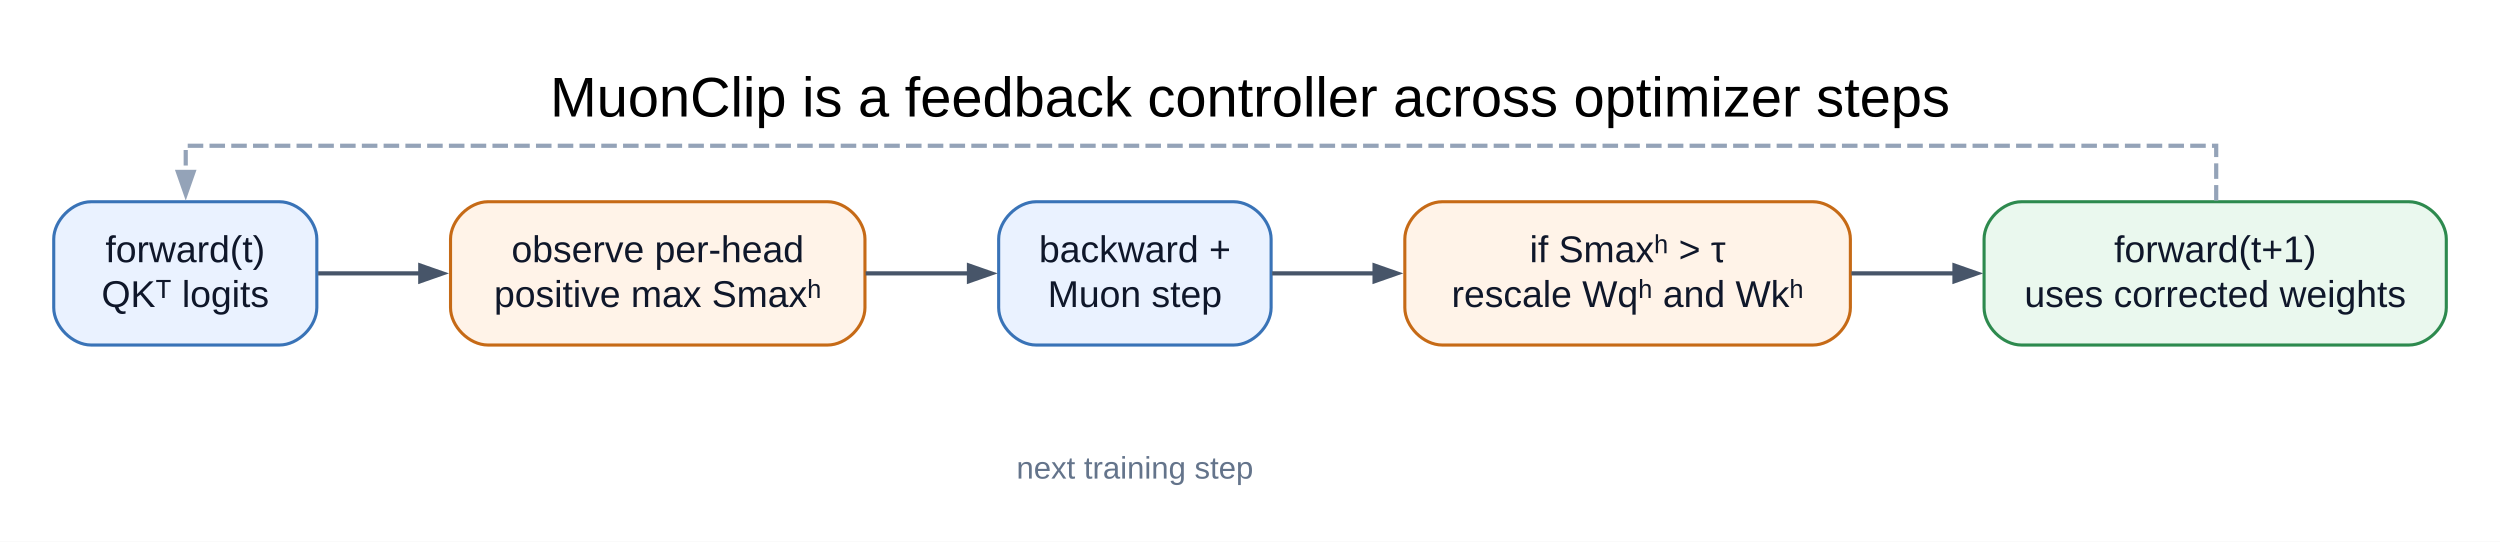
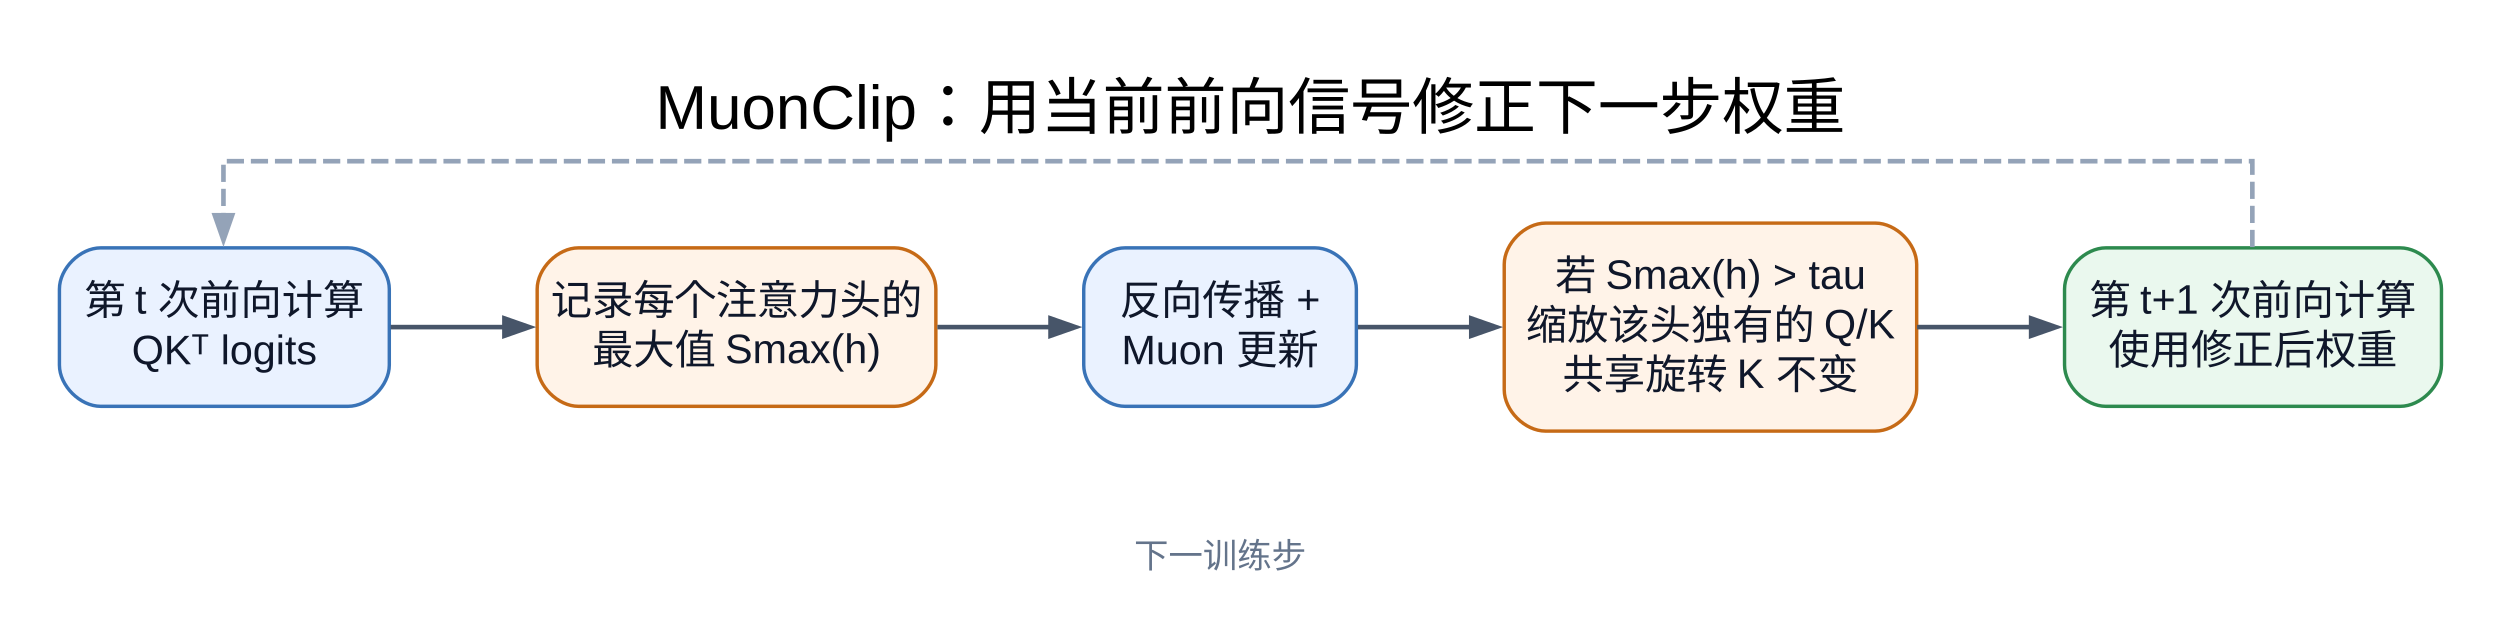
- <svg xmlns="http://www.w3.org/2000/svg" width="804pt" height="174pt" viewBox="0.00 0.00 804.00 174.00">
-   <g id="graph0" class="graph" transform="scale(1 1) rotate(0) translate(17.28 156.92)">
-     <polygon fill="white" stroke="none" points="-17.28,17.28 -17.28,-156.92 786.73,-156.92 786.73,17.28 -17.28,17.28" />
-     <text xml:space="preserve" text-anchor="middle" x="384.72" y="-119.44" font-family="Arial" font-size="18.00">MuonClip is a feedback controller across optimizer steps</text>
+ <svg xmlns="http://www.w3.org/2000/svg" width="727pt" height="185pt" viewBox="0.00 0.00 727.00 185.00">
+   <g id="graph0" class="graph" transform="scale(1 1) rotate(0) translate(17.28 168.12)">
+     <polygon fill="white" stroke="none" points="-17.28,17.28 -17.28,-168.12 709.98,-168.12 709.98,17.28 -17.28,17.28" />
+     <text xml:space="preserve" text-anchor="middle" x="346.35" y="-130.64" font-family="Arial" font-size="18.00">MuonClip：用当前前向信号修正下一步权重</text>
    <g id="node1" class="node">
-       <path fill="#eaf2ff" stroke="#3973b7" d="M72.61,-92.04C72.61,-92.04 12,-92.04 12,-92.04 6,-92.04 0,-86.04 0,-80.04 0,-80.04 0,-57.96 0,-57.96 0,-51.96 6,-45.96 12,-45.96 12,-45.96 72.61,-45.96 72.61,-45.96 78.61,-45.96 84.61,-51.96 84.61,-57.96 84.61,-57.96 84.61,-80.04 84.61,-80.04 84.61,-86.04 78.61,-92.04 72.61,-92.04" />
-       <text xml:space="preserve" text-anchor="middle" x="42.3" y="-72.6" font-family="Arial" font-size="12.00" fill="#0f172a">forward(t)</text>
-       <text xml:space="preserve" text-anchor="middle" x="42.3" y="-58.2" font-family="Arial" font-size="12.00" fill="#0f172a">QKᵀ logits</text>
+       <path fill="#eaf2ff" stroke="#3973b7" d="M83.93,-96.04C83.93,-96.04 12,-96.04 12,-96.04 6,-96.04 0,-90.04 0,-84.04 0,-84.04 0,-61.96 0,-61.96 0,-55.96 6,-49.96 12,-49.96 12,-49.96 83.93,-49.96 83.93,-49.96 89.93,-49.96 95.93,-55.96 95.93,-61.96 95.93,-61.96 95.93,-84.04 95.93,-84.04 95.93,-90.04 89.93,-96.04 83.93,-96.04" />
+       <text xml:space="preserve" text-anchor="middle" x="47.97" y="-76.6" font-family="Arial" font-size="12.00" fill="#0f172a">第 t 次前向计算</text>
+       <text xml:space="preserve" text-anchor="middle" x="47.97" y="-62.2" font-family="Arial" font-size="12.00" fill="#0f172a">QKᵀ logits</text>
    </g>
    <g id="node2" class="node">
-       <path fill="#fff3e8" stroke="#c66a16" d="M248.89,-92.04C248.89,-92.04 139.61,-92.04 139.61,-92.04 133.61,-92.04 127.61,-86.04 127.61,-80.04 127.61,-80.04 127.61,-57.96 127.61,-57.96 127.61,-51.96 133.61,-45.96 139.61,-45.96 139.61,-45.96 248.89,-45.96 248.89,-45.96 254.89,-45.96 260.89,-51.96 260.89,-57.96 260.89,-57.96 260.89,-80.04 260.89,-80.04 260.89,-86.04 254.89,-92.04 248.89,-92.04" />
-       <text xml:space="preserve" text-anchor="middle" x="194.25" y="-72.6" font-family="Arial" font-size="12.00" fill="#0f172a">observe per-head</text>
-       <text xml:space="preserve" text-anchor="middle" x="194.25" y="-58.2" font-family="Arial" font-size="12.00" fill="#0f172a">positive max Smaxʰ</text>
+       <path fill="#fff3e8" stroke="#c66a16" d="M242.87,-96.04C242.87,-96.04 150.93,-96.04 150.93,-96.04 144.93,-96.04 138.93,-90.04 138.93,-84.04 138.93,-84.04 138.93,-61.96 138.93,-61.96 138.93,-55.96 144.93,-49.96 150.93,-49.96 150.93,-49.96 242.87,-49.96 242.87,-49.96 248.87,-49.96 254.87,-55.96 254.87,-61.96 254.87,-61.96 254.87,-84.04 254.87,-84.04 254.87,-90.04 248.87,-96.04 242.87,-96.04" />
+       <text xml:space="preserve" text-anchor="middle" x="196.9" y="-76.6" font-family="Arial" font-size="12.00" fill="#0f172a">记录每个注意力头的</text>
+       <text xml:space="preserve" text-anchor="middle" x="196.9" y="-62.2" font-family="Arial" font-size="12.00" fill="#0f172a">最大值 Smax(h)</text>
    </g>
    <g id="edge1" class="edge">
-       <path fill="none" stroke="#475569" stroke-width="1.35" d="M85.03,-69C85.03,-69 117.88,-69 117.88,-69" />
-       <polygon fill="#475569" stroke="#475569" stroke-width="1.35" points="117.88,-71.52 125.08,-69 117.88,-66.48 117.88,-71.52" />
+       <path fill="none" stroke="#475569" stroke-width="1.35" d="M96.32,-73C96.32,-73 129.41,-73 129.41,-73" />
+       <polygon fill="#475569" stroke="#475569" stroke-width="1.35" points="129.41,-75.52 136.61,-73 129.41,-70.48 129.41,-75.52" />
    </g>
    <g id="node3" class="node">
-       <path fill="#eaf2ff" stroke="#3973b7" d="M379.51,-92.04C379.51,-92.04 315.89,-92.04 315.89,-92.04 309.89,-92.04 303.89,-86.04 303.89,-80.04 303.89,-80.04 303.89,-57.96 303.89,-57.96 303.89,-51.96 309.89,-45.96 315.89,-45.96 315.89,-45.96 379.51,-45.96 379.51,-45.96 385.51,-45.96 391.51,-51.96 391.51,-57.96 391.51,-57.96 391.51,-80.04 391.51,-80.04 391.51,-86.04 385.51,-92.04 379.51,-92.04" />
-       <text xml:space="preserve" text-anchor="middle" x="347.7" y="-72.6" font-family="Arial" font-size="12.00" fill="#0f172a">backward +</text>
-       <text xml:space="preserve" text-anchor="middle" x="347.7" y="-58.2" font-family="Arial" font-size="12.00" fill="#0f172a">Muon step</text>
+       <path fill="#eaf2ff" stroke="#3973b7" d="M365.15,-96.04C365.15,-96.04 309.87,-96.04 309.87,-96.04 303.87,-96.04 297.87,-90.04 297.87,-84.04 297.87,-84.04 297.87,-61.96 297.87,-61.96 297.87,-55.96 303.87,-49.96 309.87,-49.96 309.87,-49.96 365.15,-49.96 365.15,-49.96 371.15,-49.96 377.15,-55.96 377.15,-61.96 377.15,-61.96 377.15,-84.04 377.15,-84.04 377.15,-90.04 371.15,-96.04 365.15,-96.04" />
+       <text xml:space="preserve" text-anchor="middle" x="337.51" y="-76.6" font-family="Arial" font-size="12.00" fill="#0f172a">反向传播 +</text>
+       <text xml:space="preserve" text-anchor="middle" x="337.51" y="-62.2" font-family="Arial" font-size="12.00" fill="#0f172a">Muon 更新</text>
    </g>
    <g id="edge2" class="edge">
-       <path fill="none" stroke="#475569" stroke-width="1.35" d="M261.11,-69C261.11,-69 294.34,-69 294.34,-69" />
-       <polygon fill="#475569" stroke="#475569" stroke-width="1.35" points="294.34,-71.52 301.54,-69 294.34,-66.48 294.34,-71.52" />
+       <path fill="none" stroke="#475569" stroke-width="1.35" d="M255.31,-73C255.31,-73 288.22,-73 288.22,-73" />
+       <polygon fill="#475569" stroke="#475569" stroke-width="1.35" points="288.22,-75.52 295.42,-73 288.22,-70.48 288.22,-75.52" />
    </g>
    <g id="node4" class="node">
-       <path fill="#fff3e8" stroke="#c66a16" d="M565.8,-92.04C565.8,-92.04 446.51,-92.04 446.51,-92.04 440.51,-92.04 434.51,-86.04 434.51,-80.04 434.51,-80.04 434.51,-57.96 434.51,-57.96 434.51,-51.96 440.51,-45.96 446.51,-45.96 446.51,-45.96 565.8,-45.96 565.8,-45.96 571.8,-45.96 577.8,-51.96 577.8,-57.96 577.8,-57.96 577.8,-80.04 577.8,-80.04 577.8,-86.04 571.8,-92.04 565.8,-92.04" />
-       <text xml:space="preserve" text-anchor="middle" x="506.16" y="-72.6" font-family="Arial" font-size="12.00" fill="#0f172a">if Smaxʰ &gt; τ</text>
-       <text xml:space="preserve" text-anchor="middle" x="506.16" y="-58.2" font-family="Arial" font-size="12.00" fill="#0f172a">rescale Wqʰ and Wkʰ</text>
+       <path fill="#fff3e8" stroke="#c66a16" d="M528.09,-103.24C528.09,-103.24 432.15,-103.24 432.15,-103.24 426.15,-103.24 420.15,-97.24 420.15,-91.24 420.15,-91.24 420.15,-54.76 420.15,-54.76 420.15,-48.76 426.15,-42.76 432.15,-42.76 432.15,-42.76 528.09,-42.76 528.09,-42.76 534.09,-42.76 540.09,-48.76 540.09,-54.76 540.09,-54.76 540.09,-91.24 540.09,-91.24 540.09,-97.24 534.09,-103.24 528.09,-103.24" />
+       <text xml:space="preserve" text-anchor="middle" x="480.12" y="-83.8" font-family="Arial" font-size="12.00" fill="#0f172a">若 Smax(h) &gt; tau</text>
+       <text xml:space="preserve" text-anchor="middle" x="480.12" y="-69.4" font-family="Arial" font-size="12.00" fill="#0f172a">缩放该头独有的 Q/K</text>
+       <text xml:space="preserve" text-anchor="middle" x="480.12" y="-55" font-family="Arial" font-size="12.00" fill="#0f172a">共享旋转 K 不变</text>
    </g>
    <g id="edge3" class="edge">
-       <path fill="none" stroke="#475569" stroke-width="1.35" d="M391.84,-69C391.84,-69 424.78,-69 424.78,-69" />
-       <polygon fill="#475569" stroke="#475569" stroke-width="1.35" points="424.78,-71.52 431.98,-69 424.78,-66.48 424.78,-71.52" />
+       <path fill="none" stroke="#475569" stroke-width="1.35" d="M377.61,-73C377.61,-73 410.57,-73 410.57,-73" />
+       <polygon fill="#475569" stroke="#475569" stroke-width="1.35" points="410.57,-75.52 417.77,-73 410.57,-70.48 410.57,-75.52" />
    </g>
    <g id="node5" class="node">
-       <path fill="#eaf8ee" stroke="#2d8a4e" d="M757.45,-92.04C757.45,-92.04 632.8,-92.04 632.8,-92.04 626.8,-92.04 620.8,-86.04 620.8,-80.04 620.8,-80.04 620.8,-57.96 620.8,-57.96 620.8,-51.96 626.8,-45.96 632.8,-45.96 632.8,-45.96 757.45,-45.96 757.45,-45.96 763.45,-45.96 769.45,-51.96 769.45,-57.96 769.45,-57.96 769.45,-80.04 769.45,-80.04 769.45,-86.04 763.45,-92.04 757.45,-92.04" />
-       <text xml:space="preserve" text-anchor="middle" x="695.13" y="-72.6" font-family="Arial" font-size="12.00" fill="#0f172a">forward(t+1)</text>
-       <text xml:space="preserve" text-anchor="middle" x="695.13" y="-58.2" font-family="Arial" font-size="12.00" fill="#0f172a">uses corrected weights</text>
+       <path fill="#eaf8ee" stroke="#2d8a4e" d="M680.7,-96.04C680.7,-96.04 595.09,-96.04 595.09,-96.04 589.09,-96.04 583.09,-90.04 583.09,-84.04 583.09,-84.04 583.09,-61.96 583.09,-61.96 583.09,-55.96 589.09,-49.96 595.09,-49.96 595.09,-49.96 680.7,-49.96 680.7,-49.96 686.7,-49.96 692.7,-55.96 692.7,-61.96 692.7,-61.96 692.7,-84.04 692.7,-84.04 692.7,-90.04 686.7,-96.04 680.7,-96.04" />
+       <text xml:space="preserve" text-anchor="middle" x="637.89" y="-76.6" font-family="Arial" font-size="12.00" fill="#0f172a">第 t+1 次前向计算</text>
+       <text xml:space="preserve" text-anchor="middle" x="637.89" y="-62.2" font-family="Arial" font-size="12.00" fill="#0f172a">使用修正后权重</text>
    </g>
    <g id="edge4" class="edge">
-       <path fill="none" stroke="#475569" stroke-width="1.35" d="M578.14,-69C578.14,-69 611.28,-69 611.28,-69" />
-       <polygon fill="#475569" stroke="#475569" stroke-width="1.35" points="611.28,-71.52 618.48,-69 611.28,-66.48 611.28,-71.52" />
+       <path fill="none" stroke="#475569" stroke-width="1.35" d="M540.22,-73C540.22,-73 573.38,-73 573.38,-73" />
+       <polygon fill="#475569" stroke="#475569" stroke-width="1.35" points="573.38,-75.52 580.58,-73 573.38,-70.48 573.38,-75.52" />
    </g>
    <g id="edge5" class="edge">
-       <path fill="none" stroke="#94a3b8" stroke-width="1.35" stroke-dasharray="5,2" d="M695.45,-92.4C695.45,-101.61 695.45,-110.04 695.45,-110.04 695.45,-110.04 42.45,-110.04 42.45,-110.04 42.45,-110.04 42.45,-101.64 42.45,-101.64" />
-       <polygon fill="#94a3b8" stroke="#94a3b8" stroke-width="1.35" points="44.97,-101.64 42.45,-94.44 39.93,-101.64 44.97,-101.64" />
-       <text xml:space="preserve" text-anchor="middle" x="347.7" y="-3" font-family="Arial" font-size="10.00" fill="#64748b">next training step</text>
+       <path fill="none" stroke="#94a3b8" stroke-width="1.35" stroke-dasharray="5,2" d="M637.7,-96.27C637.7,-108.61 637.7,-121.24 637.7,-121.24 637.7,-121.24 47.7,-121.24 47.7,-121.24 47.7,-121.24 47.7,-105.52 47.7,-105.52" />
+       <polygon fill="#94a3b8" stroke="#94a3b8" stroke-width="1.35" points="50.22,-105.52 47.7,-98.32 45.18,-105.52 50.22,-105.52" />
+       <text xml:space="preserve" text-anchor="middle" x="337.51" y="-3" font-family="Arial" font-size="10.00" fill="#64748b">下一训练步</text>
    </g>
  </g>
</svg>
